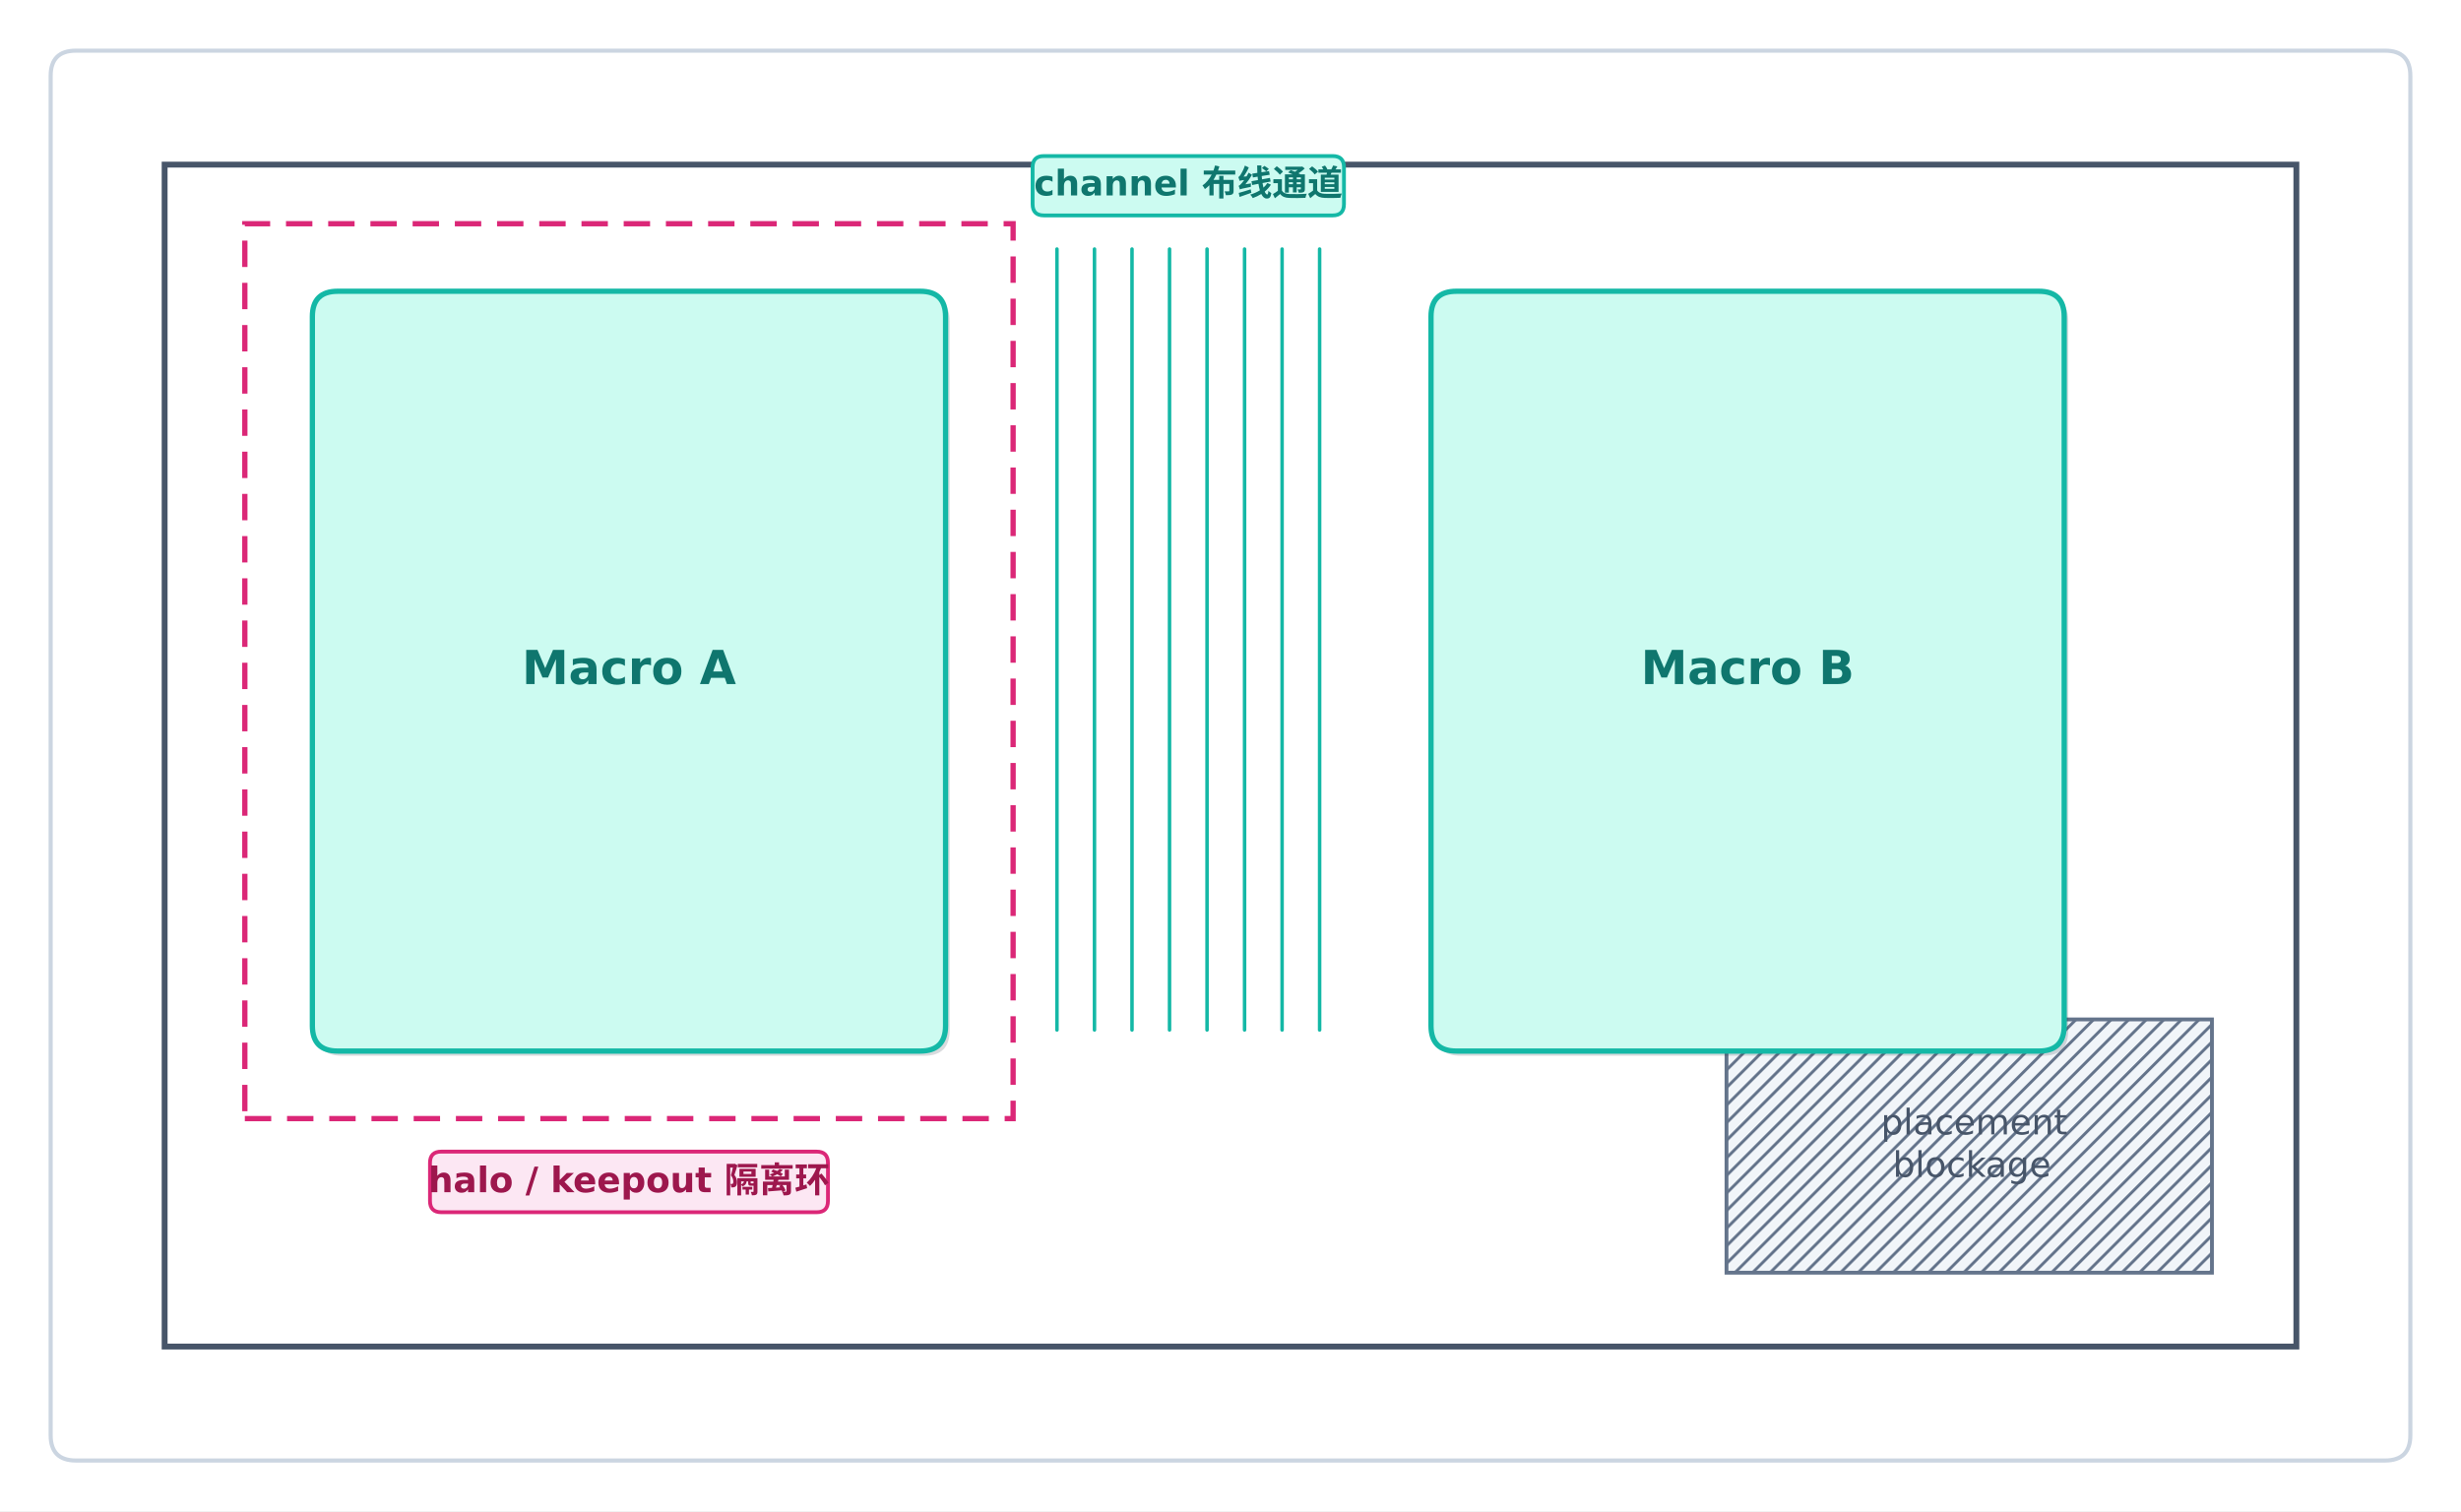
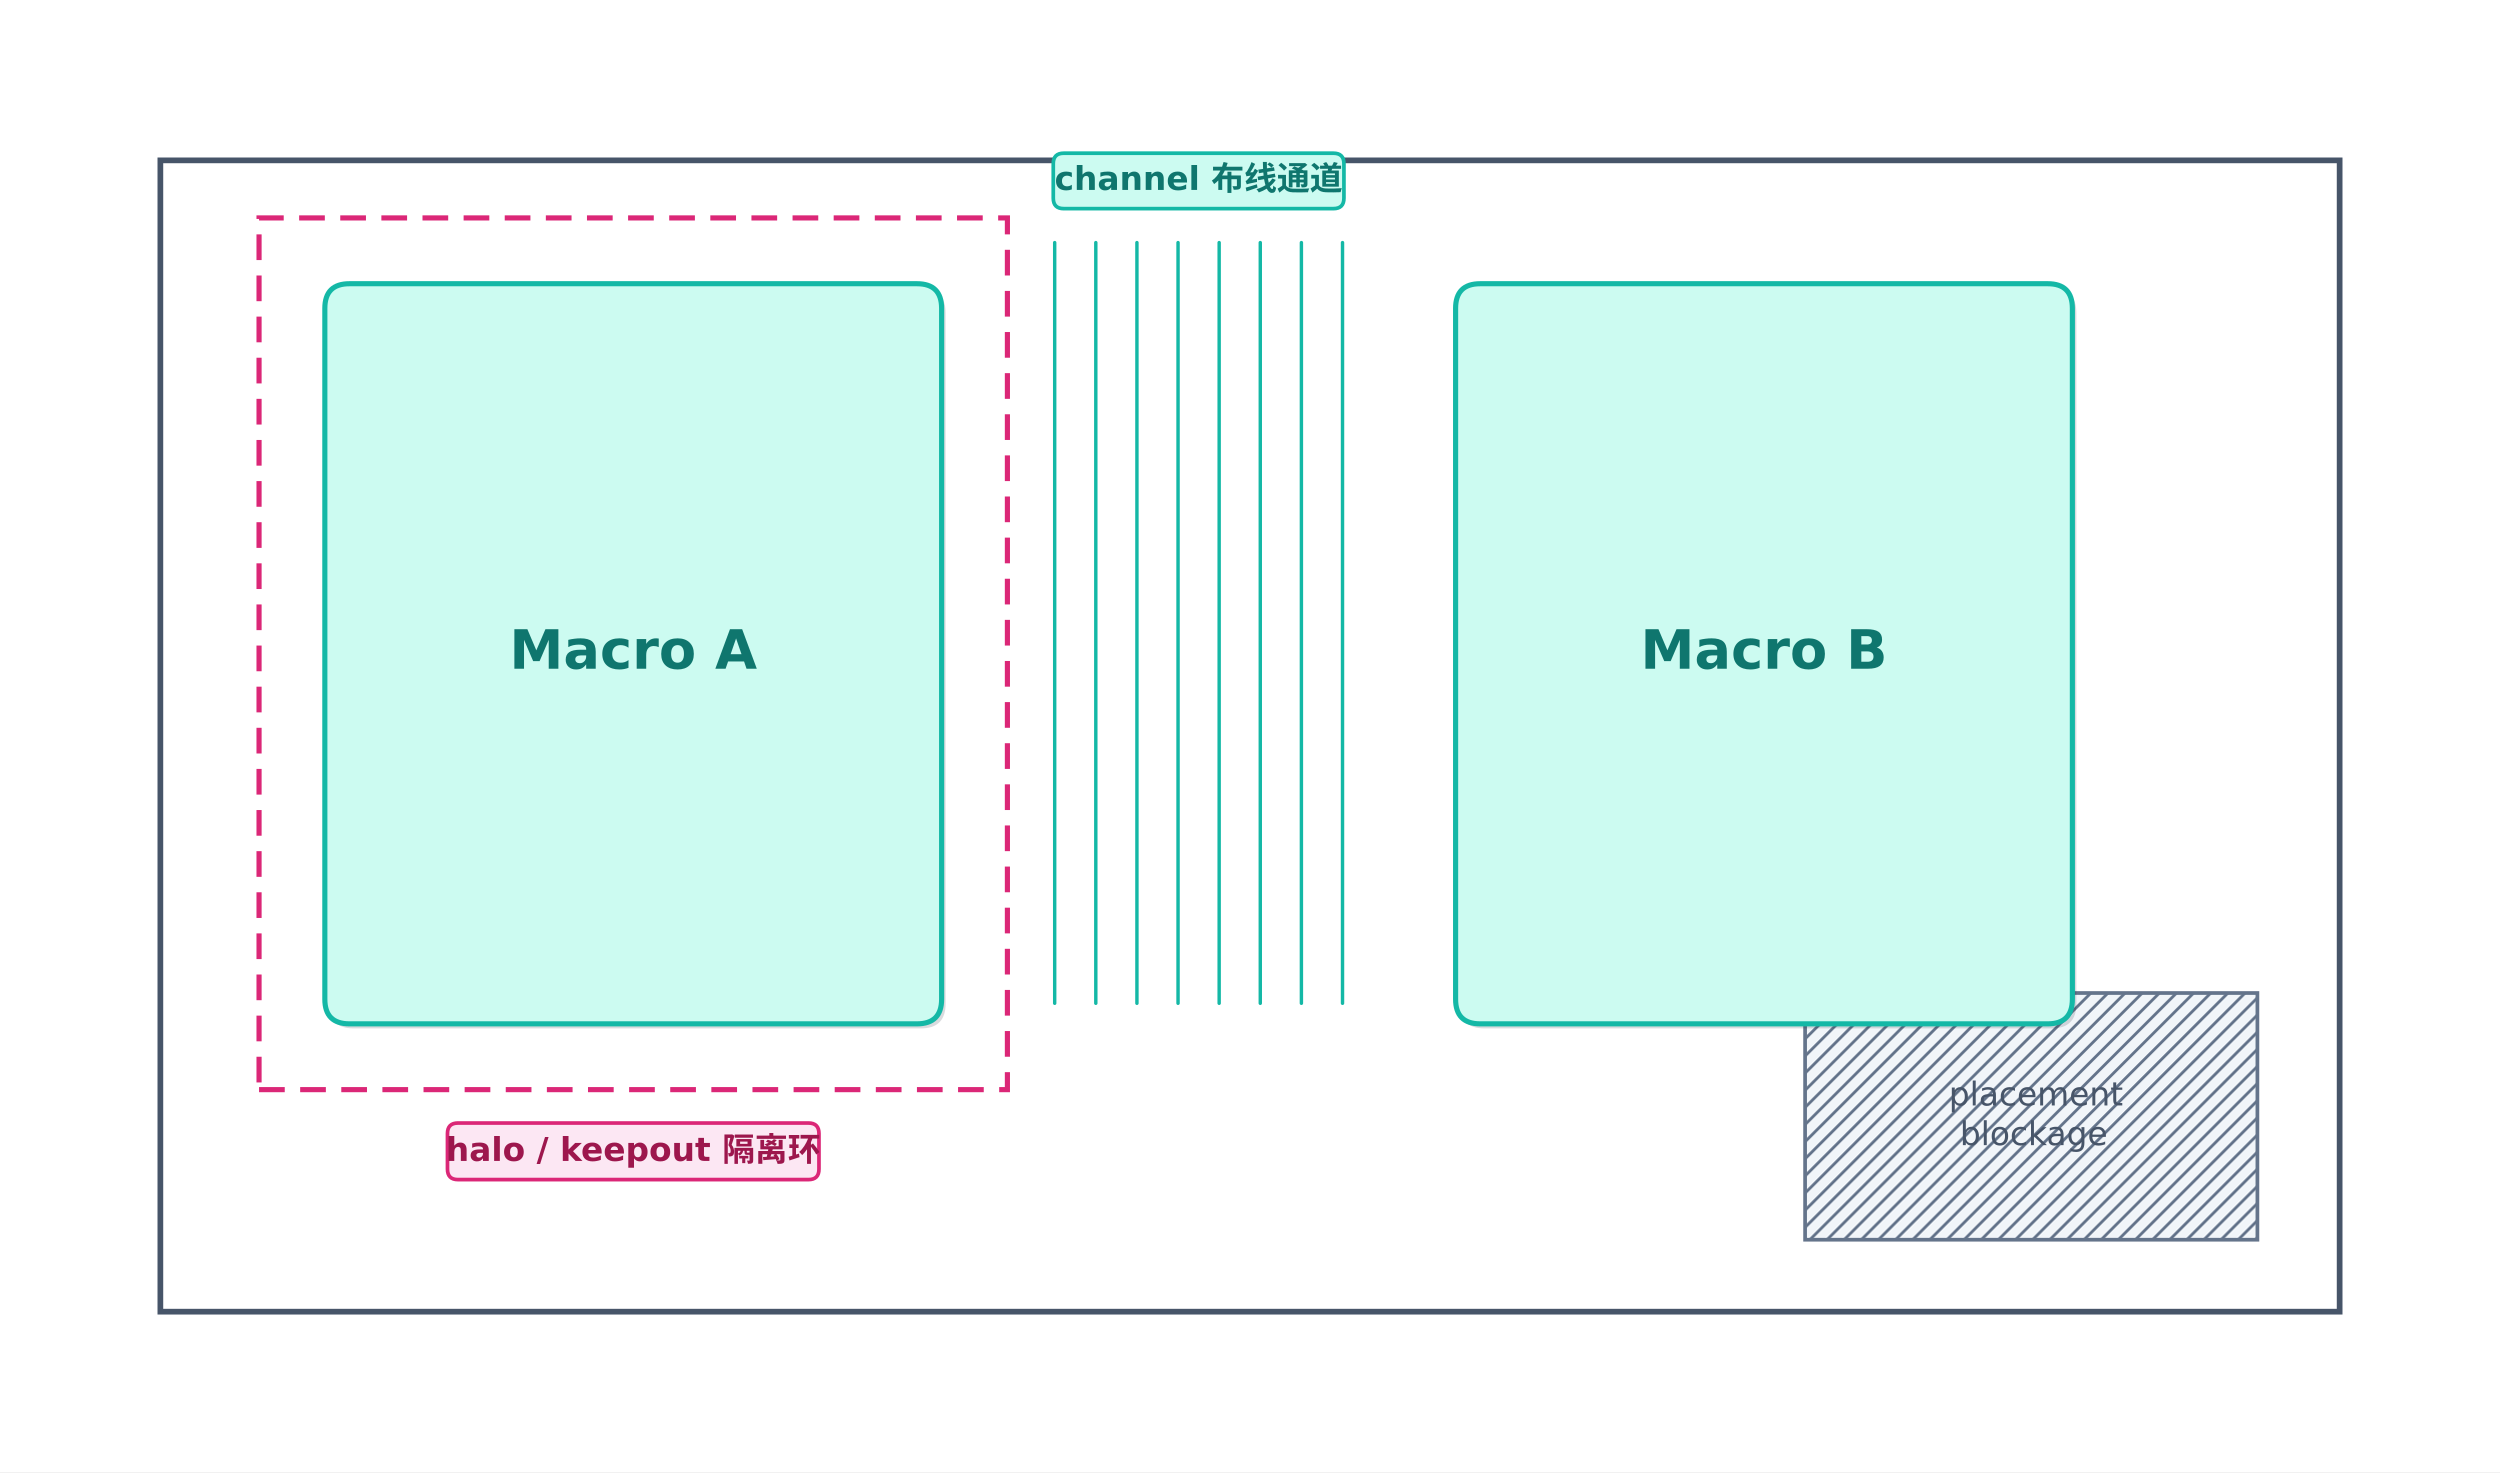
- <svg xmlns="http://www.w3.org/2000/svg" width="839.52pt" height="515.52pt" viewBox="0 0 839.52 515.52" version="1.1">
+ <svg xmlns="http://www.w3.org/2000/svg" width="875.52pt" height="515.52pt" viewBox="0 0 875.52 515.52" version="1.1">
  <defs>
    <style type="text/css">*{stroke-linejoin: round; stroke-linecap: butt}</style>
  </defs>
  <g id="figure_1">
    <g id="patch_1">
-       <path d="M 0 515.52  L 839.52 515.52  L 839.52 0  L 0 0  z " style="fill: #ffffff" />
+       <path d="M 0 515.52  L 875.52 515.52  L 875.52 0  L 0 0  z " style="fill: #ffffff" />
    </g>
    <g id="axes_1">
      <g id="patch_2">
-         <path d="M 5.76 509.76  L 833.76 509.76  L 833.76 5.76  L 5.76 5.76  z " clip-path="url(#p04f0a3cdb8)" style="fill: #ffffff" />
+         <path d="M 5.76 509.76  L 869.76 509.76  L 869.76 5.76  L 5.76 5.76  z " clip-path="url(#p2738b01c8b)" style="fill: #ffffff" />
      </g>
      <g id="patch_3">
-         <path d="M 25.92 498.24  L 813.6 498.24  Q 822.24 498.24 822.24 489.6  L 822.24 25.92  Q 822.24 17.28 813.6 17.28  L 25.92 17.28  Q 17.28 17.28 17.28 25.92  L 17.28 489.6  Q 17.28 498.24 25.92 498.24  L 25.92 498.24  z " clip-path="url(#p04f0a3cdb8)" style="fill: none; stroke: #cbd5e1; stroke-width: 1.4; stroke-linejoin: miter" />
+         <path d="M 56.16 459.36  L 819.36 459.36  L 819.36 56.16  L 56.16 56.16  z " clip-path="url(#p2738b01c8b)" style="fill: #ffffff; stroke: #475569; stroke-width: 2; stroke-linejoin: miter" />
+       </g>
+       <g id="line2d_1">
+         <path d="M 369.36 351.36  L 369.36 84.96  " clip-path="url(#p2738b01c8b)" style="fill: none; stroke: #14b8a6; stroke-width: 1.2; stroke-linecap: round" />
+       </g>
+       <g id="line2d_2">
+         <path d="M 383.76 351.36  L 383.76 84.96  " clip-path="url(#p2738b01c8b)" style="fill: none; stroke: #14b8a6; stroke-width: 1.2; stroke-linecap: round" />
+       </g>
+       <g id="line2d_3">
+         <path d="M 398.16 351.36  L 398.16 84.96  " clip-path="url(#p2738b01c8b)" style="fill: none; stroke: #14b8a6; stroke-width: 1.2; stroke-linecap: round" />
+       </g>
+       <g id="line2d_4">
+         <path d="M 412.56 351.36  L 412.56 84.96  " clip-path="url(#p2738b01c8b)" style="fill: none; stroke: #14b8a6; stroke-width: 1.2; stroke-linecap: round" />
+       </g>
+       <g id="line2d_5">
+         <path d="M 426.96 351.36  L 426.96 84.96  " clip-path="url(#p2738b01c8b)" style="fill: none; stroke: #14b8a6; stroke-width: 1.2; stroke-linecap: round" />
+       </g>
+       <g id="line2d_6">
+         <path d="M 441.36 351.36  L 441.36 84.96  " clip-path="url(#p2738b01c8b)" style="fill: none; stroke: #14b8a6; stroke-width: 1.2; stroke-linecap: round" />
+       </g>
+       <g id="line2d_7">
+         <path d="M 455.76 351.36  L 455.76 84.96  " clip-path="url(#p2738b01c8b)" style="fill: none; stroke: #14b8a6; stroke-width: 1.2; stroke-linecap: round" />
+       </g>
+       <g id="line2d_8">
+         <path d="M 470.16 351.36  L 470.16 84.96  " clip-path="url(#p2738b01c8b)" style="fill: none; stroke: #14b8a6; stroke-width: 1.2; stroke-linecap: round" />
      </g>
      <g id="patch_4">
-         <path d="M 56.16 459.36  L 783.36 459.36  L 783.36 56.16  L 56.16 56.16  z " clip-path="url(#p04f0a3cdb8)" style="fill: #ffffff; stroke: #475569; stroke-width: 2; stroke-linejoin: miter" />
+         <path d="M 632.16 434.16  L 790.56 434.16  L 790.56 347.76  L 632.16 347.76  z " clip-path="url(#p2738b01c8b)" style="fill: url(#h59da0b4625); stroke: #64748b; stroke-width: 1.3; stroke-linejoin: miter" />
      </g>
-       <g id="line2d_1">
-         <path d="M 360.56 351.36  L 360.56 84.96  " clip-path="url(#p04f0a3cdb8)" style="fill: none; stroke: #14b8a6; stroke-width: 1.2; stroke-linecap: round" />
-       </g>
-       <g id="line2d_2">
-         <path d="M 373.36 351.36  L 373.36 84.96  " clip-path="url(#p04f0a3cdb8)" style="fill: none; stroke: #14b8a6; stroke-width: 1.2; stroke-linecap: round" />
-       </g>
-       <g id="line2d_3">
-         <path d="M 386.16 351.36  L 386.16 84.96  " clip-path="url(#p04f0a3cdb8)" style="fill: none; stroke: #14b8a6; stroke-width: 1.2; stroke-linecap: round" />
-       </g>
-       <g id="line2d_4">
-         <path d="M 398.96 351.36  L 398.96 84.96  " clip-path="url(#p04f0a3cdb8)" style="fill: none; stroke: #14b8a6; stroke-width: 1.2; stroke-linecap: round" />
-       </g>
-       <g id="line2d_5">
-         <path d="M 411.76 351.36  L 411.76 84.96  " clip-path="url(#p04f0a3cdb8)" style="fill: none; stroke: #14b8a6; stroke-width: 1.2; stroke-linecap: round" />
-       </g>
-       <g id="line2d_6">
-         <path d="M 424.56 351.36  L 424.56 84.96  " clip-path="url(#p04f0a3cdb8)" style="fill: none; stroke: #14b8a6; stroke-width: 1.2; stroke-linecap: round" />
-       </g>
-       <g id="line2d_7">
-         <path d="M 437.36 351.36  L 437.36 84.96  " clip-path="url(#p04f0a3cdb8)" style="fill: none; stroke: #14b8a6; stroke-width: 1.2; stroke-linecap: round" />
-       </g>
-       <g id="line2d_8">
-         <path d="M 450.16 351.36  L 450.16 84.96  " clip-path="url(#p04f0a3cdb8)" style="fill: none; stroke: #14b8a6; stroke-width: 1.2; stroke-linecap: round" />
+       <g id="text_1">
+         <text style="font-size: 11.5px; font-family: 'Microsoft YaHei', 'Microsoft YaHei UI', 'SimHei', 'Segoe UI', 'DejaVu Sans', sans-serif; fill: #475569" transform="translate(682.4977 387.1486)">placement</text>
+         <text style="font-size: 11.5px; font-family: 'Microsoft YaHei', 'Microsoft YaHei UI', 'SimHei', 'Segoe UI', 'DejaVu Sans', sans-serif; fill: #475569" transform="translate(686.3691 401.0389)">blockage</text>
      </g>
      <g id="patch_5">
-         <path d="M 588.96 434.16  L 754.56 434.16  L 754.56 347.76  L 588.96 347.76  z " clip-path="url(#p04f0a3cdb8)" style="fill: url(#hd9aa2406dc); stroke: #64748b; stroke-width: 1.3; stroke-linejoin: miter" />
-       </g>
-       <g id="text_1">
-         <text style="font-size: 12px; font-family: 'Microsoft YaHei', 'Microsoft YaHei UI', 'SimHei', 'Segoe UI', 'DejaVu Sans', sans-serif; fill: #475569" transform="translate(641.6428 386.9829)">placement</text>
-         <text style="font-size: 12px; font-family: 'Microsoft YaHei', 'Microsoft YaHei UI', 'SimHei', 'Segoe UI', 'DejaVu Sans', sans-serif; fill: #475569" transform="translate(645.6825 401.4771)">blockage</text>
+         <path d="M 123.8 360.16  L 322.52 360.16  Q 331.16 360.16 331.16 351.52  L 331.16 109.6  Q 331.16 100.96 322.52 100.96  L 123.8 100.96  Q 115.16 100.96 115.16 109.6  L 115.16 351.52  Q 115.16 360.16 123.8 360.16  z " clip-path="url(#p2738b01c8b)" style="fill: #0f172a; opacity: 0.16" />
+         <path d="M 122.4 358.56  L 321.12 358.56  Q 329.76 358.56 329.76 349.92  L 329.76 108  Q 329.76 99.36 321.12 99.36  L 122.4 99.36  Q 113.76 99.36 113.76 108  L 113.76 349.92  Q 113.76 358.56 122.4 358.56  z " clip-path="url(#p2738b01c8b)" style="fill: #ccfbf1; stroke: #14b8a6; stroke-width: 1.8; stroke-linejoin: miter" />
      </g>
      <g id="patch_6">
-         <path d="M 116.6 360.16  L 315.32 360.16  Q 323.96 360.16 323.96 351.52  L 323.96 109.6  Q 323.96 100.96 315.32 100.96  L 116.6 100.96  Q 107.96 100.96 107.96 109.6  L 107.96 351.52  Q 107.96 360.16 116.6 360.16  z " clip-path="url(#p04f0a3cdb8)" style="fill: #0f172a; opacity: 0.16" />
-         <path d="M 115.2 358.56  L 313.92 358.56  Q 322.56 358.56 322.56 349.92  L 322.56 108  Q 322.56 99.36 313.92 99.36  L 115.2 99.36  Q 106.56 99.36 106.56 108  L 106.56 349.92  Q 106.56 358.56 115.2 358.56  z " clip-path="url(#p04f0a3cdb8)" style="fill: #ccfbf1; stroke: #14b8a6; stroke-width: 1.8; stroke-linejoin: miter" />
+         <path d="M 519.8 360.16  L 718.52 360.16  Q 727.16 360.16 727.16 351.52  L 727.16 109.6  Q 727.16 100.96 718.52 100.96  L 519.8 100.96  Q 511.16 100.96 511.16 109.6  L 511.16 351.52  Q 511.16 360.16 519.8 360.16  z " clip-path="url(#p2738b01c8b)" style="fill: #0f172a; opacity: 0.16" />
+         <path d="M 518.4 358.56  L 717.12 358.56  Q 725.76 358.56 725.76 349.92  L 725.76 108  Q 725.76 99.36 717.12 99.36  L 518.4 99.36  Q 509.76 99.36 509.76 108  L 509.76 349.92  Q 509.76 358.56 518.4 358.56  z " clip-path="url(#p2738b01c8b)" style="fill: #ccfbf1; stroke: #14b8a6; stroke-width: 1.8; stroke-linejoin: miter" />
      </g>
      <g id="patch_7">
-         <path d="M 498.2 360.16  L 696.92 360.16  Q 705.56 360.16 705.56 351.52  L 705.56 109.6  Q 705.56 100.96 696.92 100.96  L 498.2 100.96  Q 489.56 100.96 489.56 109.6  L 489.56 351.52  Q 489.56 360.16 498.2 360.16  z " clip-path="url(#p04f0a3cdb8)" style="fill: #0f172a; opacity: 0.16" />
-         <path d="M 496.8 358.56  L 695.52 358.56  Q 704.16 358.56 704.16 349.92  L 704.16 108  Q 704.16 99.36 695.52 99.36  L 496.8 99.36  Q 488.16 99.36 488.16 108  L 488.16 349.92  Q 488.16 358.56 496.8 358.56  z " clip-path="url(#p04f0a3cdb8)" style="fill: #ccfbf1; stroke: #14b8a6; stroke-width: 1.8; stroke-linejoin: miter" />
-       </g>
-       <g id="patch_8">
-         <path d="M 83.52 381.6  L 345.6 381.6  L 345.6 76.32  L 83.52 76.32  L 83.52 381.6  z " clip-path="url(#p04f0a3cdb8)" style="fill: none; stroke-dasharray: 9,5.4; stroke-dashoffset: 0; stroke: #db2777; stroke-width: 1.8; stroke-linejoin: miter" />
+         <path d="M 90.72 381.6  L 352.8 381.6  L 352.8 76.32  L 90.72 76.32  L 90.72 381.6  z " clip-path="url(#p2738b01c8b)" style="fill: none; stroke-dasharray: 9,5.4; stroke-dashoffset: 0; stroke: #db2777; stroke-width: 1.8; stroke-linejoin: miter" />
      </g>
      <g id="text_2">
-         <text style="font-weight: 700; font-size: 16px; font-family: 'Microsoft YaHei', 'Microsoft YaHei UI', 'SimHei', 'Segoe UI', 'DejaVu Sans', sans-serif; text-anchor: middle; fill: #0f766e" x="214.56" y="233.366" transform="rotate(-0 214.56 233.3663)">Macro A</text>
+         <text style="font-weight: 700; font-size: 19px; font-family: 'Microsoft YaHei', 'Microsoft YaHei UI', 'SimHei', 'Segoe UI', 'DejaVu Sans', sans-serif; text-anchor: middle; fill: #0f766e" x="221.76" y="234.192" transform="rotate(-0 221.76 234.1924)">Macro A</text>
      </g>
      <g id="text_3">
-         <text style="font-weight: 700; font-size: 16px; font-family: 'Microsoft YaHei', 'Microsoft YaHei UI', 'SimHei', 'Segoe UI', 'DejaVu Sans', sans-serif; text-anchor: middle; fill: #0f766e" x="596.16" y="233.366" transform="rotate(-0 596.16 233.3663)">Macro B</text>
+         <text style="font-weight: 700; font-size: 19px; font-family: 'Microsoft YaHei', 'Microsoft YaHei UI', 'SimHei', 'Segoe UI', 'DejaVu Sans', sans-serif; text-anchor: middle; fill: #0f766e" x="617.76" y="234.192" transform="rotate(-0 617.76 234.1924)">Macro B</text>
      </g>
      <g id="text_4">
-         <g id="patch_9">
-           <path d="M 150.522 413.539  L 278.598 413.539  Q 282.438 413.539 282.438 409.699  L 282.438 396.701  Q 282.438 392.861 278.598 392.861  L 150.522 392.861  Q 146.682 392.861 146.682 396.701  L 146.682 409.699  Q 146.682 413.539 150.522 413.539  z " style="fill: #fce7f3; stroke: #db2777; stroke-width: 1.3; stroke-linejoin: miter" />
+         <g id="patch_8">
+           <path d="M 160.39 413.108  L 283.13 413.108  Q 286.81 413.108 286.81 409.428  L 286.81 396.972  Q 286.81 393.292 283.13 393.292  L 160.39 393.292  Q 156.71 393.292 156.71 396.972  L 156.71 409.428  Q 156.71 413.108 160.39 413.108  z " style="fill: #fce7f3; stroke: #db2777; stroke-width: 1.3; stroke-linejoin: miter" />
        </g>
-         <text style="font-weight: 700; font-size: 12px; font-family: 'Microsoft YaHei', 'Microsoft YaHei UI', 'SimHei', 'Segoe UI', 'DejaVu Sans', sans-serif; text-anchor: middle; fill: #9d174d" x="214.56" y="406.716" transform="rotate(-0 214.56 406.7156)">halo / keepout 隔离环</text>
+         <text style="font-weight: 700; font-size: 11.5px; font-family: 'Microsoft YaHei', 'Microsoft YaHei UI', 'SimHei', 'Segoe UI', 'DejaVu Sans', sans-serif; text-anchor: middle; fill: #9d174d" x="221.76" y="406.569" transform="rotate(-0 221.76 406.5691)">halo / keepout 隔离环</text>
      </g>
      <g id="text_5">
-         <g id="patch_10">
-           <path d="M 356.092 73.488  L 454.628 73.488  Q 458.468 73.488 458.468 69.648  L 458.468 57.072  Q 458.468 53.232 454.628 53.232  L 356.092 53.232  Q 352.252 53.232 352.252 57.072  L 352.252 69.648  Q 352.252 73.488 356.092 73.488  z " style="fill: #ccfbf1; stroke: #14b8a6; stroke-width: 1.3; stroke-linejoin: miter" />
+         <g id="patch_9">
+           <path d="M 372.544 73.066  L 466.976 73.066  Q 470.656 73.066 470.656 69.386  L 470.656 57.334  Q 470.656 53.654 466.976 53.654  L 372.544 53.654  Q 368.864 53.654 368.864 57.334  L 368.864 69.386  Q 368.864 73.066 372.544 73.066  z " style="fill: #ccfbf1; stroke: #14b8a6; stroke-width: 1.3; stroke-linejoin: miter" />
        </g>
-         <text style="font-weight: 700; font-size: 12px; font-family: 'Microsoft YaHei', 'Microsoft YaHei UI', 'SimHei', 'Segoe UI', 'DejaVu Sans', sans-serif; text-anchor: middle; fill: #0f766e" x="405.36" y="66.665" transform="rotate(-0 405.36 66.66469)">channel 布线通道</text>
+         <text style="font-weight: 700; font-size: 11.5px; font-family: 'Microsoft YaHei', 'Microsoft YaHei UI', 'SimHei', 'Segoe UI', 'DejaVu Sans', sans-serif; text-anchor: middle; fill: #0f766e" x="419.76" y="66.527" transform="rotate(-0 419.76 66.52699)">channel 布线通道</text>
      </g>
    </g>
  </g>
  <defs>
-     <clipPath id="p04f0a3cdb8">
-       <rect x="5.76" y="5.76" width="828" height="504" />
+     <clipPath id="p2738b01c8b">
+       <rect x="5.76" y="5.76" width="864" height="504" />
    </clipPath>
  </defs>
  <defs>
-     <pattern id="hd9aa2406dc" patternUnits="userSpaceOnUse" x="0" y="0" width="72" height="72">
+     <pattern id="h59da0b4625" patternUnits="userSpaceOnUse" x="0" y="0" width="72" height="72">
      <rect x="0" y="0" width="73" height="73" fill="#f1f5f9" />
      <path d="M -36 36  L 36 -36  M -33 39  L 39 -33  M -30 42  L 42 -30  M -27 45  L 45 -27  M -24 48  L 48 -24  M -21 51  L 51 -21  M -18 54  L 54 -18  M -15 57  L 57 -15  M -12 60  L 60 -12  M -9 63  L 63 -9  M -6 66  L 66 -6  M -3 69  L 69 -3  M 0 72  L 72 0  M 3 75  L 75 3  M 6 78  L 78 6  M 9 81  L 81 9  M 12 84  L 84 12  M 15 87  L 87 15  M 18 90  L 90 18  M 21 93  L 93 21  M 24 96  L 96 24  M 27 99  L 99 27  M 30 102  L 102 30  M 33 105  L 105 33  M 36 108  L 108 36  " style="fill: #64748b; stroke: #64748b; stroke-width: 1.0; stroke-linecap: butt; stroke-linejoin: miter" />
    </pattern>
  </defs>
</svg>
